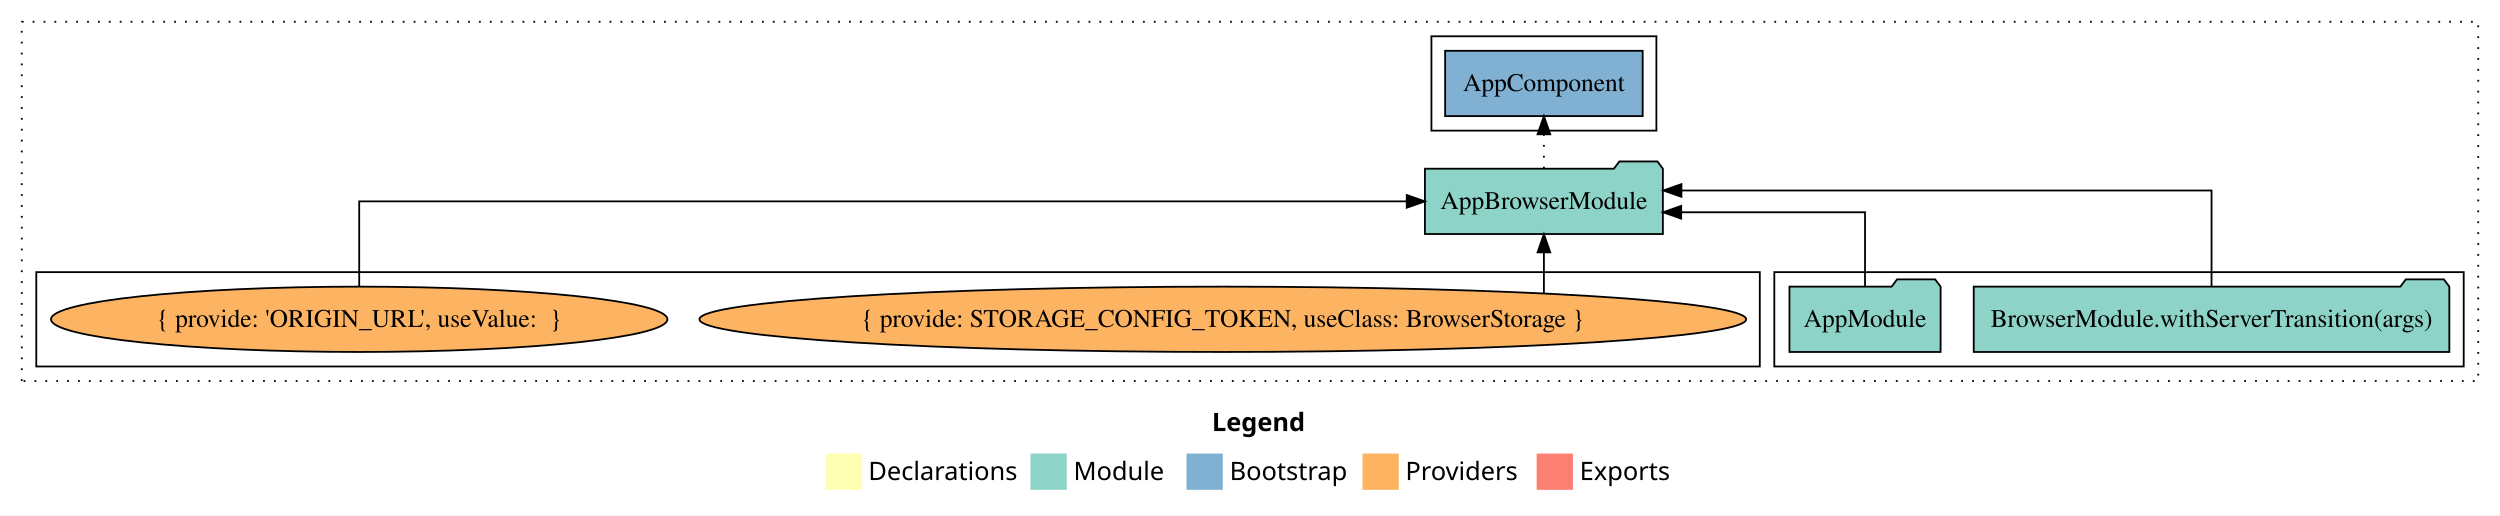
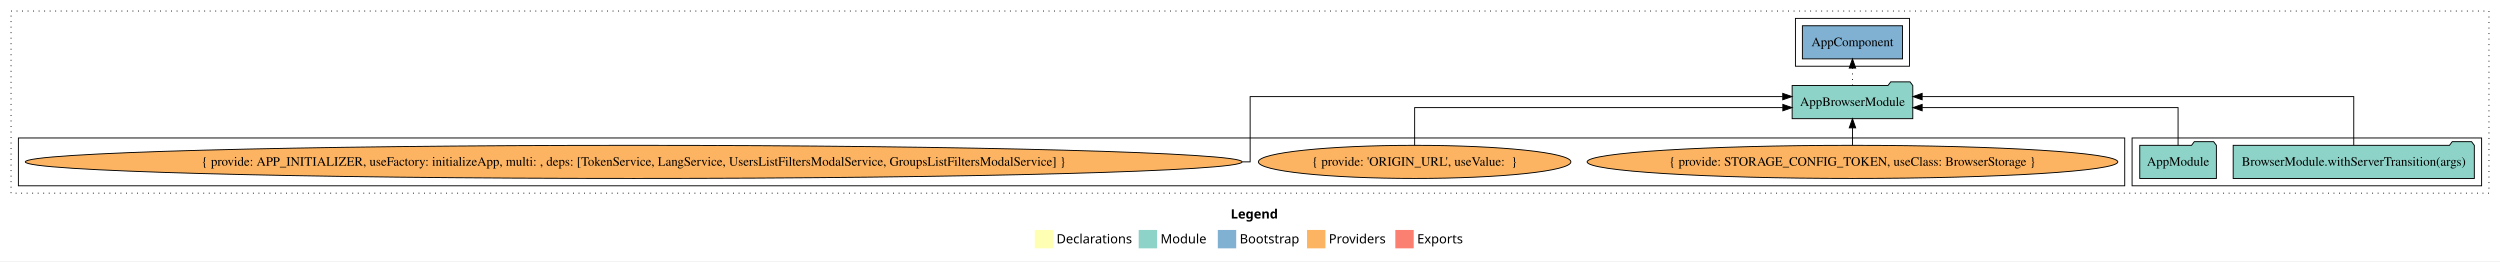
- <svg xmlns="http://www.w3.org/2000/svg" width="1378pt" height="284pt" viewBox="0.00 0.00 1378.00 284.00">
+ <svg xmlns="http://www.w3.org/2000/svg" width="2718pt" height="284pt" viewBox="0.00 0.00 2718.00 284.00">
  <g id="graph0" class="graph" transform="scale(1 1) rotate(0) translate(4 280)">
-     <polygon fill="#ffffff" stroke="transparent" points="-4,4 -4,-280 1374,-280 1374,4 -4,4" />
-     <text text-anchor="start" x="664.009" y="-42.4" font-family="sans-serif" font-weight="bold" font-size="14.00" fill="#000000">Legend</text>
-     <polygon fill="#ffffb3" stroke="transparent" points="451,-10 451,-30 471,-30 471,-10 451,-10" />
-     <text text-anchor="start" x="474.629" y="-15.4" font-family="sans-serif" font-size="14.00" fill="#000000">  Declarations</text>
-     <polygon fill="#8dd3c7" stroke="transparent" points="564,-10 564,-30 584,-30 584,-10 564,-10" />
-     <text text-anchor="start" x="587.725" y="-15.4" font-family="sans-serif" font-size="14.00" fill="#000000">  Module</text>
-     <polygon fill="#80b1d3" stroke="transparent" points="650,-10 650,-30 670,-30 670,-10 650,-10" />
-     <text text-anchor="start" x="673.781" y="-15.4" font-family="sans-serif" font-size="14.00" fill="#000000">  Bootstrap</text>
-     <polygon fill="#fdb462" stroke="transparent" points="747,-10 747,-30 767,-30 767,-10 747,-10" />
-     <text text-anchor="start" x="770.673" y="-15.4" font-family="sans-serif" font-size="14.00" fill="#000000">  Providers</text>
-     <polygon fill="#fb8072" stroke="transparent" points="843,-10 843,-30 863,-30 863,-10 843,-10" />
-     <text text-anchor="start" x="866.726" y="-15.4" font-family="sans-serif" font-size="14.00" fill="#000000">  Exports</text>
+     <polygon fill="#ffffff" stroke="transparent" points="-4,4 -4,-280 2714,-280 2714,4 -4,4" />
+     <text text-anchor="start" x="1334.009" y="-42.4" font-family="sans-serif" font-weight="bold" font-size="14.00" fill="#000000">Legend</text>
+     <polygon fill="#ffffb3" stroke="transparent" points="1121,-10 1121,-30 1141,-30 1141,-10 1121,-10" />
+     <text text-anchor="start" x="1144.629" y="-15.4" font-family="sans-serif" font-size="14.00" fill="#000000">  Declarations</text>
+     <polygon fill="#8dd3c7" stroke="transparent" points="1234,-10 1234,-30 1254,-30 1254,-10 1234,-10" />
+     <text text-anchor="start" x="1257.725" y="-15.4" font-family="sans-serif" font-size="14.00" fill="#000000">  Module</text>
+     <polygon fill="#80b1d3" stroke="transparent" points="1320,-10 1320,-30 1340,-30 1340,-10 1320,-10" />
+     <text text-anchor="start" x="1343.781" y="-15.4" font-family="sans-serif" font-size="14.00" fill="#000000">  Bootstrap</text>
+     <polygon fill="#fdb462" stroke="transparent" points="1417,-10 1417,-30 1437,-30 1437,-10 1417,-10" />
+     <text text-anchor="start" x="1440.673" y="-15.4" font-family="sans-serif" font-size="14.00" fill="#000000">  Providers</text>
+     <polygon fill="#fb8072" stroke="transparent" points="1513,-10 1513,-30 1533,-30 1533,-10 1513,-10" />
+     <text text-anchor="start" x="1536.726" y="-15.4" font-family="sans-serif" font-size="14.00" fill="#000000">  Exports</text>
    <g id="clust1" class="cluster">
-       <polygon fill="none" stroke="#000000" stroke-dasharray="1,5" points="8,-70 8,-268 1362,-268 1362,-70 8,-70" />
+       <polygon fill="none" stroke="#000000" stroke-dasharray="1,5" points="8,-70 8,-268 2702,-268 2702,-70 8,-70" />
    </g>
    <g id="clust3" class="cluster">
-       <polygon fill="none" stroke="#000000" points="974,-78 974,-130 1354,-130 1354,-78 974,-78" />
+       <polygon fill="none" stroke="#000000" points="2314,-78 2314,-130 2694,-130 2694,-78 2314,-78" />
    </g>
    <g id="clust5" class="cluster">
-       <polygon fill="none" stroke="#000000" points="785,-208 785,-260 909,-260 909,-208 785,-208" />
+       <polygon fill="none" stroke="#000000" points="1948,-208 1948,-260 2072,-260 2072,-208 1948,-208" />
    </g>
    <g id="clust6" class="cluster">
-       <polygon fill="none" stroke="#000000" points="16,-78 16,-130 966,-130 966,-78 16,-78" />
+       <polygon fill="none" stroke="#000000" points="16,-78 16,-130 2306,-130 2306,-78 16,-78" />
    </g>
    <g id="node1" class="node">
-       <polygon fill="#8dd3c7" stroke="#000000" points="1346.079,-122 1343.079,-126 1322.079,-126 1319.079,-122 1083.921,-122 1083.921,-86 1346.079,-86 1346.079,-122" />
-       <text text-anchor="middle" x="1215" y="-99.8" font-family="Times,serif" font-size="14.00" fill="#000000">BrowserModule.withServerTransition(args)</text>
+       <polygon fill="#8dd3c7" stroke="#000000" points="2686.079,-122 2683.079,-126 2662.079,-126 2659.079,-122 2423.921,-122 2423.921,-86 2686.079,-86 2686.079,-122" />
+       <text text-anchor="middle" x="2555" y="-99.8" font-family="Times,serif" font-size="14.00" fill="#000000">BrowserModule.withServerTransition(args)</text>
    </g>
    <g id="node3" class="node">
-       <polygon fill="#8dd3c7" stroke="#000000" points="912.58,-187 909.58,-191 888.58,-191 885.58,-187 781.42,-187 781.42,-151 912.58,-151 912.58,-187" />
-       <text text-anchor="middle" x="847" y="-164.8" font-family="Times,serif" font-size="14.00" fill="#000000">AppBrowserModule</text>
+       <polygon fill="#8dd3c7" stroke="#000000" points="2075.58,-187 2072.58,-191 2051.58,-191 2048.58,-187 1944.42,-187 1944.42,-151 2075.58,-151 2075.58,-187" />
+       <text text-anchor="middle" x="2010" y="-164.8" font-family="Times,serif" font-size="14.00" fill="#000000">AppBrowserModule</text>
    </g>
    <g id="edge1" class="edge">
-       <path fill="none" stroke="#000000" d="M1215,-122.284C1215,-143.321 1215,-175 1215,-175 1215,-175 922.791,-175 922.791,-175" />
-       <polygon fill="#000000" stroke="#000000" points="922.791,-171.5 912.791,-175 922.791,-178.5 922.791,-171.5" />
+       <path fill="none" stroke="#000000" d="M2555,-122.284C2555,-143.321 2555,-175 2555,-175 2555,-175 2085.74,-175 2085.74,-175" />
+       <polygon fill="#000000" stroke="#000000" points="2085.74,-171.5 2075.74,-175 2085.74,-178.5 2085.74,-171.5" />
    </g>
    <g id="node2" class="node">
-       <polygon fill="#8dd3c7" stroke="#000000" points="1065.657,-122 1062.657,-126 1041.657,-126 1038.657,-122 982.343,-122 982.343,-86 1065.657,-86 1065.657,-122" />
-       <text text-anchor="middle" x="1024" y="-99.8" font-family="Times,serif" font-size="14.00" fill="#000000">AppModule</text>
+       <polygon fill="#8dd3c7" stroke="#000000" points="2405.657,-122 2402.657,-126 2381.657,-126 2378.657,-122 2322.343,-122 2322.343,-86 2405.657,-86 2405.657,-122" />
+       <text text-anchor="middle" x="2364" y="-99.8" font-family="Times,serif" font-size="14.00" fill="#000000">AppModule</text>
    </g>
    <g id="edge2" class="edge">
-       <path fill="none" stroke="#000000" d="M1024,-122.022C1024,-139.373 1024,-163 1024,-163 1024,-163 922.657,-163 922.657,-163" />
-       <polygon fill="#000000" stroke="#000000" points="922.657,-159.5 912.657,-163 922.657,-166.5 922.657,-159.5" />
+       <path fill="none" stroke="#000000" d="M2364,-122.022C2364,-139.373 2364,-163 2364,-163 2364,-163 2085.755,-163 2085.755,-163" />
+       <polygon fill="#000000" stroke="#000000" points="2085.755,-159.5 2075.755,-163 2085.755,-166.5 2085.755,-159.5" />
    </g>
    <g id="node4" class="node">
-       <polygon fill="#80b1d3" stroke="#000000" points="901.439,-252 792.561,-252 792.561,-216 901.439,-216 901.439,-252" />
-       <text text-anchor="middle" x="847" y="-229.8" font-family="Times,serif" font-size="14.00" fill="#000000">AppComponent </text>
+       <polygon fill="#80b1d3" stroke="#000000" points="2064.439,-252 1955.561,-252 1955.561,-216 2064.439,-216 2064.439,-252" />
+       <text text-anchor="middle" x="2010" y="-229.8" font-family="Times,serif" font-size="14.00" fill="#000000">AppComponent </text>
    </g>
    <g id="edge3" class="edge">
-       <path fill="none" stroke="#000000" stroke-dasharray="1,5" d="M847,-187.106C847,-187.106 847,-205.991 847,-205.991" />
-       <polygon fill="#000000" stroke="#000000" points="843.5,-205.991 847,-215.991 850.5,-205.991 843.5,-205.991" />
+       <path fill="none" stroke="#000000" stroke-dasharray="1,5" d="M2010,-187.106C2010,-187.106 2010,-205.991 2010,-205.991" />
+       <polygon fill="#000000" stroke="#000000" points="2006.5,-205.991 2010,-215.991 2013.5,-205.991 2006.5,-205.991" />
    </g>
    <g id="node5" class="node">
-       <ellipse fill="#fdb462" stroke="#000000" cx="670" cy="-104" rx="288.475" ry="18" />
-       <text text-anchor="middle" x="670" y="-99.8" font-family="Times,serif" font-size="14.00" fill="#000000">{ provide: STORAGE_CONFIG_TOKEN, useClass: BrowserStorage }</text>
+       <ellipse fill="#fdb462" stroke="#000000" cx="2010" cy="-104" rx="288.475" ry="18" />
+       <text text-anchor="middle" x="2010" y="-99.8" font-family="Times,serif" font-size="14.00" fill="#000000">{ provide: STORAGE_CONFIG_TOKEN, useClass: BrowserStorage }</text>
    </g>
    <g id="edge4" class="edge">
-       <path fill="none" stroke="#000000" d="M847,-118.426C847,-118.426 847,-140.894 847,-140.894" />
-       <polygon fill="#000000" stroke="#000000" points="843.5,-140.894 847,-150.894 850.5,-140.894 843.5,-140.894" />
+       <path fill="none" stroke="#000000" d="M2010,-122.106C2010,-122.106 2010,-140.991 2010,-140.991" />
+       <polygon fill="#000000" stroke="#000000" points="2006.5,-140.991 2010,-150.991 2013.5,-140.991 2006.5,-140.991" />
    </g>
    <g id="node6" class="node">
-       <ellipse fill="#fdb462" stroke="#000000" cx="194" cy="-104" rx="169.875" ry="18" />
-       <text text-anchor="middle" x="194" y="-99.8" font-family="Times,serif" font-size="14.00" fill="#000000">{ provide: 'ORIGIN_URL', useValue:  }</text>
+       <ellipse fill="#fdb462" stroke="#000000" cx="1534" cy="-104" rx="169.875" ry="18" />
+       <text text-anchor="middle" x="1534" y="-99.8" font-family="Times,serif" font-size="14.00" fill="#000000">{ provide: 'ORIGIN_URL', useValue:  }</text>
    </g>
    <g id="edge5" class="edge">
-       <path fill="none" stroke="#000000" d="M194,-122.106C194,-141.339 194,-169 194,-169 194,-169 771.398,-169 771.398,-169" />
-       <polygon fill="#000000" stroke="#000000" points="771.398,-172.5 781.398,-169 771.398,-165.5 771.398,-172.5" />
+       <path fill="none" stroke="#000000" d="M1534,-122.022C1534,-139.373 1534,-163 1534,-163 1534,-163 1934.314,-163 1934.314,-163" />
+       <polygon fill="#000000" stroke="#000000" points="1934.314,-166.5 1944.314,-163 1934.314,-159.5 1934.314,-166.5" />
+     </g>
+     <g id="node7" class="node">
+       <ellipse fill="#fdb462" stroke="#000000" cx="685" cy="-104" rx="661.493" ry="18" />
+       <text text-anchor="middle" x="685" y="-99.8" font-family="Times,serif" font-size="14.00" fill="#000000">{ provide: APP_INITIALIZER, useFactory: initializeApp, multi: , deps: [TokenService, LangService, UsersListFiltersModalService, GroupsListFiltersModalService] }</text>
+     </g>
+     <g id="edge6" class="edge">
+       <path fill="none" stroke="#000000" d="M1346.681,-104C1352.199,-104 1355.154,-104 1355.154,-104 1355.154,-104 1355.154,-175 1355.154,-175 1355.154,-175 1934.213,-175 1934.213,-175" />
+       <polygon fill="#000000" stroke="#000000" points="1934.213,-178.5 1944.213,-175 1934.213,-171.5 1934.213,-178.5" />
    </g>
  </g>
</svg>
